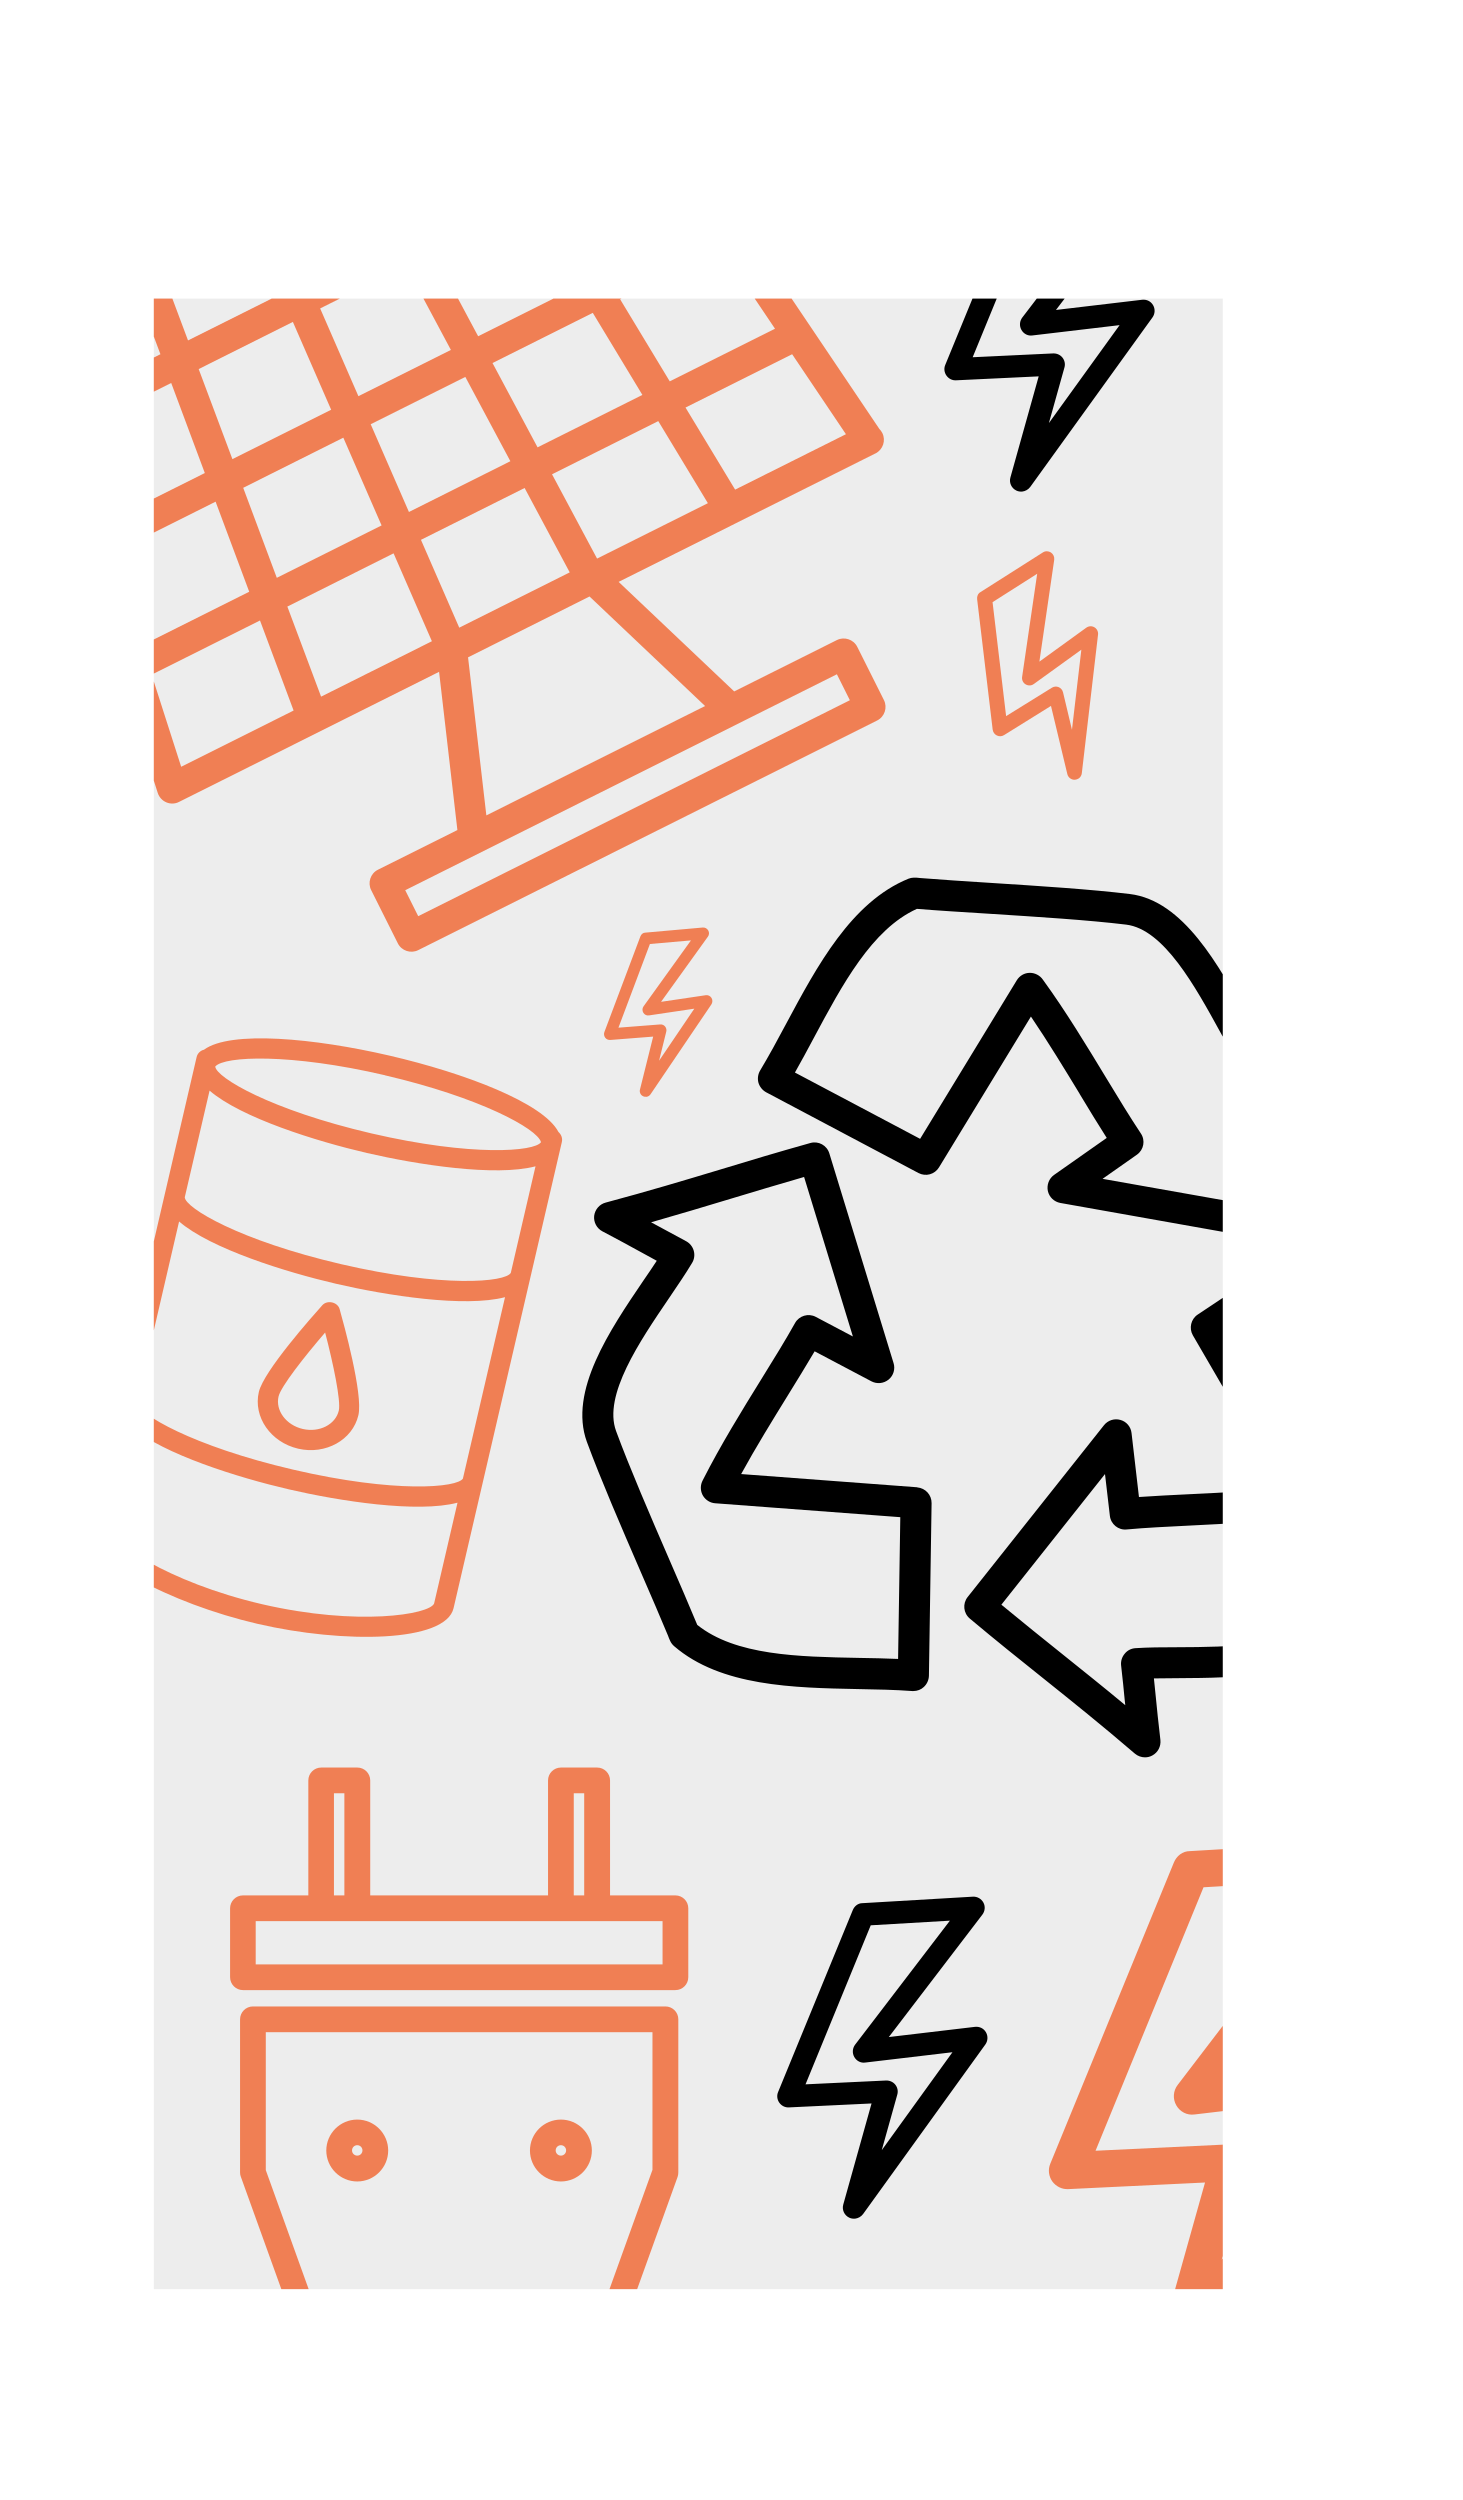
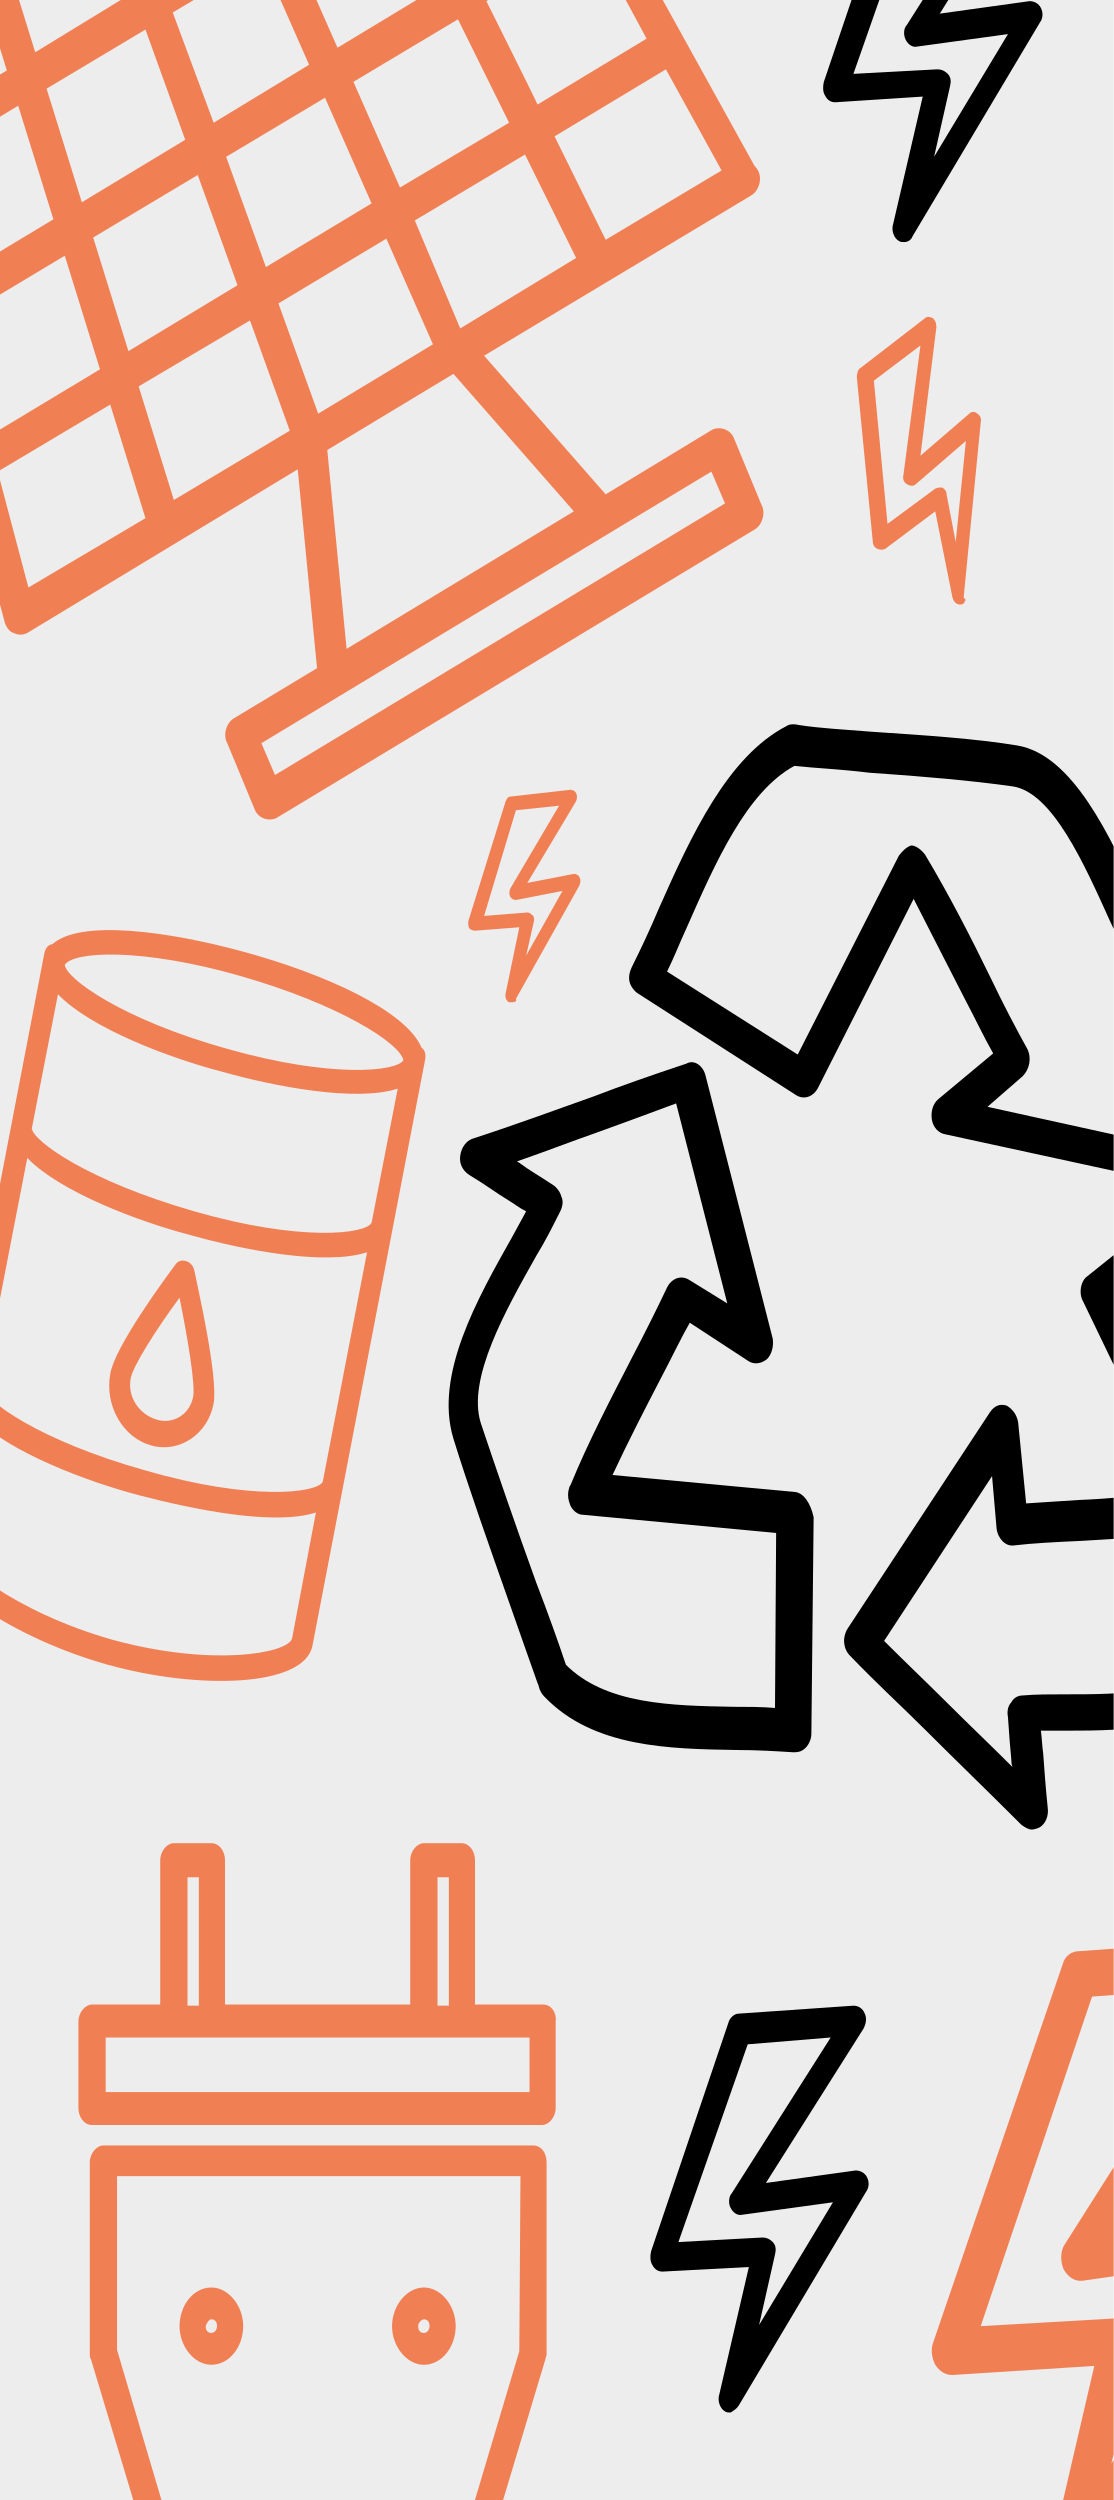
- <svg xmlns="http://www.w3.org/2000/svg" id="uuid-fdc657de-f6b4-4fb3-91d1-5674fba0e4cb" width="126.14" height="215.68" viewBox="0 0 126.14 215.68">
-   <defs>
-     <style>.uuid-98b7e817-fab7-494d-aa9d-eab9d9bcff8a{fill:#f07f54;}.uuid-e1f8c5e2-0d25-4d25-b26a-7da0a5a3fc31{clip-path:url(#uuid-70ef3a26-437d-4a9c-a682-70705de4532a);}.uuid-9d09a00e-1630-4a4d-a8e8-4cf6fd076e40{fill:none;}.uuid-c906c837-9d38-4069-9d81-bf8a0a129e27{fill:#ededed;}</style>
-     <clipPath id="uuid-70ef3a26-437d-4a9c-a682-70705de4532a">
-       <rect class="uuid-9d09a00e-1630-4a4d-a8e8-4cf6fd076e40" x="13.27" y="25.76" width="92.22" height="171.73" />
-     </clipPath>
-   </defs>
+ <svg xmlns="http://www.w3.org/2000/svg" xmlns:xlink="http://www.w3.org/1999/xlink" version="1.1" id="uuid-fdc657de-f6b4-4fb3-91d1-5674fba0e4cb" x="0px" y="0px" viewBox="0 0 98 220" style="enable-background:new 0 0 98 220;" xml:space="preserve">
+   <style type="text/css">
+ 	.st0{fill:#EDEDED;}
+ 	.st1{clip-path:url(#SVGID_00000147918273580849368820000017232850507142407307_);}
+ 	.st2{fill:#F07F54;}
+ </style>
  <g id="uuid-0184fadf-0f2d-4fc6-aaec-a89fe3f871eb">
-     <rect class="uuid-c906c837-9d38-4069-9d81-bf8a0a129e27" x="13.27" y="25.76" width="92.22" height="171.73" />
-     <g class="uuid-e1f8c5e2-0d25-4d25-b26a-7da0a5a3fc31">
-       <path class="uuid-98b7e817-fab7-494d-aa9d-eab9d9bcff8a" d="M27.82,112.59c-.84,.94-5.07,5.69-5.49,7.5-.5,2.15,1.02,4.34,3.39,4.89,2.37,.55,4.7-.75,5.2-2.89,.42-1.81-1.28-7.94-1.62-9.15-.17-.61-1.06-.81-1.49-.34Zm1.41,9.1c-.28,1.21-1.68,1.92-3.11,1.59-1.43-.33-2.37-1.59-2.09-2.8,.19-.84,2.21-3.42,4.02-5.52,.7,2.68,1.37,5.89,1.18,6.73Zm18.95-24.03c-1.3-2.51-8.11-5.09-14.58-6.59-6.47-1.5-13.72-2.19-16-.51-.31,.07-.57,.32-.64,.65l-9.34,40.21c-.69,2.95,7.14,6.94,14.59,8.67,7.45,1.73,16.24,1.6,16.92-1.35l9.34-40.21c.08-.33-.05-.66-.29-.87Zm-8.23,29.88c-.46,.82-5.89,1.29-14.65-.75-8.77-2.04-13.43-4.85-13.48-5.77l3.63-15.64c2.71,2.34,9.21,4.37,13.57,5.38,4.36,1.01,11.09,2.06,14.55,1.15l-3.63,15.63Zm4.12-17.73c-.46,.82-5.88,1.29-14.65-.75-8.77-2.04-13.44-4.85-13.48-5.77l2.14-9.2c2.71,2.34,9.21,4.37,13.57,5.38,4.36,1.01,11.09,2.06,14.55,1.15l-2.13,9.18Zm-10.86-17.04c8.18,1.9,13.15,4.61,13.46,5.76,0,0,0,0,0,.01-.53,.81-5.93,1.26-14.63-.76-8.72-2.03-13.38-4.82-13.47-5.76,0,0,0-.01,.01-.02,.79-.89,6.45-1.14,14.62,.76Zm-10.59,45.63c-8.26-1.92-13.35-5.56-13.29-6.58l2.02-8.71c2.71,2.34,9.21,4.37,13.57,5.38,4.36,1.01,11.09,2.06,14.55,1.15l-2.02,8.7c-.4,.95-6.57,1.97-14.83,.06Z" />
-       <path d="M93.14,94.37c.81,1.34,1.59,2.63,2.34,3.8l-4.54,3.19c-.44,.31-.65,.86-.54,1.39,.12,.53,.54,.93,1.07,1.03l18.62,3.31c.08,.01,.16,.02,.24,.02,.63,0,1.18-.44,1.31-1.07,.59-2.89,1.05-5.44,1.51-7.96,.59-3.27,1.15-6.35,1.96-10.12,.12-.54-.11-1.09-.57-1.4-.46-.3-1.06-.29-1.51,.02-1.28,.9-2.14,1.49-3.03,2.09-.43,.29-.87,.59-1.37,.93-.32-.56-.65-1.17-1-1.8-2.47-4.5-5.54-10.11-10.15-10.67-3.39-.41-7.76-.69-11.99-.96-2.22-.14-4.35-.28-6.1-.42-.42-.05-.72-.06-1.02,.06-4.93,2.01-7.9,7.57-10.53,12.48-.77,1.45-1.51,2.81-2.26,4.06-.19,.32-.24,.7-.15,1.05,.1,.35,.34,.65,.66,.83l13.15,6.97c.63,.33,1.4,.12,1.77-.49l7.93-13.01c1.49,2.2,2.91,4.54,4.2,6.66Zm-5.42-9.8l-8.34,13.68-10.8-5.72c.54-.95,1.07-1.94,1.62-2.97,2.47-4.62,5.02-9.39,8.9-11.15,0,0,.01,0,.02,0,1.82,.15,3.96,.28,6.2,.42,4.2,.27,8.53,.54,11.84,.94,3.25,.4,5.95,5.33,8.13,9.3,.63,1.14,1.22,2.22,1.79,3.14,.19,.31,.51,.53,.87,.6,.36,.08,.73,0,1.03-.21,1.03-.72,1.79-1.23,2.53-1.73,.1-.07,.2-.14,.31-.21-.49,2.46-.9,4.72-1.3,6.92-.38,2.13-.77,4.27-1.24,6.63l-14.16-2.51,2.96-2.08c.6-.42,.75-1.24,.34-1.84-.92-1.38-1.93-3.04-2.99-4.79-1.63-2.69-3.48-5.75-5.45-8.46-.25-.38-.71-.61-1.14-.6-.46,0-.88,.25-1.12,.64Zm-8.59,43.74l-15.19-1.14c1.28-2.34,2.73-4.68,4.03-6.79,.82-1.33,1.61-2.61,2.31-3.8l4.9,2.59c.48,.25,1.06,.19,1.48-.15,.42-.34,.59-.91,.43-1.42l-5.54-18.09c-.21-.7-.94-1.1-1.64-.9-2.82,.79-5.28,1.53-7.71,2.27-3.19,.96-6.21,1.87-9.95,2.87-.53,.14-.92,.6-.99,1.14-.06,.55,.22,1.08,.71,1.34,1.37,.72,2.28,1.22,3.21,1.73,.47,.26,.94,.52,1.48,.81-.36,.55-.75,1.13-1.16,1.72-2.88,4.25-6.46,9.53-4.87,13.9,1.19,3.23,2.95,7.3,4.65,11.23,.87,2,1.7,3.92,2.35,5.49,.06,.16,.11,.3,.18,.44,.08,.18,.2,.34,.35,.47,4.03,3.47,10.31,3.59,15.86,3.7,1.65,.03,3.21,.06,4.68,.17,.03,0,.07,0,.1,0,.33,0,.66-.12,.9-.35,.27-.25,.43-.6,.44-.97l.23-14.89c.01-.71-.53-1.3-1.24-1.36Zm-1.65,14.81c-1.1-.05-2.23-.07-3.41-.09-5.22-.1-10.61-.2-13.92-2.85,0-.01,0-.02-.01-.03-.69-1.66-1.52-3.59-2.4-5.61-1.61-3.71-3.43-7.93-4.59-11.08-1.13-3.08,2.03-7.73,4.57-11.47,.73-1.08,1.43-2.1,1.99-3.04,.19-.31,.24-.69,.14-1.05-.1-.35-.34-.65-.66-.82-1.12-.6-1.93-1.04-2.72-1.47-.1-.05-.2-.11-.3-.16,2.43-.69,4.64-1.36,6.8-2.01,2.05-.62,4.12-1.24,6.4-1.9l4.21,13.76-3.2-1.69c-.64-.34-1.44-.1-1.79,.53-.81,1.45-1.82,3.09-2.9,4.83-1.66,2.68-3.54,5.73-5.06,8.73-.02,.03-.05,.11-.07,.15-.16,.4-.12,.85,.1,1.21,.23,.36,.61,.6,1.04,.63l15.97,1.2-.19,12.23Zm40.13-37.52c-.19-.32-.5-.55-.86-.63-.36-.08-.74-.01-1.04,.19l-12.38,8.25c-.59,.39-.77,1.18-.42,1.79l7.66,13.18c-2.69,.28-5.47,.41-7.99,.53-1.52,.07-2.98,.15-4.32,.24l-.64-5.52c-.06-.54-.44-.99-.96-1.13-.52-.15-1.08,.03-1.42,.46l-11.76,14.82c-.45,.57-.37,1.39,.19,1.86,2.28,1.91,4.31,3.54,6.33,5.15,2.57,2.06,5.01,4.01,7.91,6.5,.25,.21,.56,.32,.87,.32,.22,0,.43-.05,.63-.16,.49-.26,.76-.79,.7-1.34-.19-1.59-.29-2.64-.4-3.74-.05-.5-.1-1-.16-1.57,.64-.01,1.33-.02,2.04-.02,5.14-.03,11.54-.06,14.24-3.86,1.97-2.79,4.31-6.52,6.57-10.13,1.17-1.87,2.3-3.67,3.26-5.15,.09-.13,.16-.24,.23-.35,.11-.17,.17-.36,.19-.56,.58-5.29-2.89-10.55-5.95-15.18-.91-1.38-1.77-2.68-2.51-3.95Zm5.8,18.56c-.99,1.52-2.12,3.33-3.3,5.22-2.24,3.58-4.56,7.28-6.49,10-1.9,2.68-7.53,2.71-12.06,2.73-1.29,0-2.51,.01-3.59,.08-.37,.02-.71,.19-.94,.48-.24,.28-.35,.65-.31,1.01,.14,1.22,.23,2.11,.31,2.98,.02,.15,.03,.3,.05,.45-1.91-1.59-3.68-3-5.41-4.39-1.7-1.36-3.41-2.74-5.28-4.28l8.94-11.27,.42,3.6c.08,.72,.73,1.26,1.45,1.18,1.62-.15,3.51-.24,5.51-.34,3.18-.16,6.79-.33,10.18-.79,.45-.05,.85-.32,1.05-.73,.2-.4,.19-.89-.04-1.28l-8.06-13.85,10.17-6.77c.58,.93,1.2,1.88,1.85,2.86,2.88,4.36,5.85,8.87,5.55,13.11l-.02,.02Z" />
-       <path class="uuid-98b7e817-fab7-494d-aa9d-eab9d9bcff8a" d="M51.34,.58c-.37-.55-1.09-.74-1.68-.44L.73,24.62c-.58,.29-.86,.96-.66,1.58l13.54,42.21c.12,.37,.39,.66,.74,.81,.35,.15,.76,.14,1.1-.04l22.43-11.22,1.58,13.65-6.85,3.42c-.65,.32-.91,1.12-.59,1.76l2.3,4.59c.32,.65,1.12,.91,1.76,.59l39.59-19.81c.65-.32,.91-1.12,.59-1.76l-2.3-4.59c-.32-.65-1.12-.91-1.76-.59l-8.86,4.43-9.97-9.45,22.13-11.07s.02,0,.03-.01c.65-.33,.91-1.12,.59-1.76-.07-.14-.16-.26-.26-.36L51.34,.58ZM9.73,47.72l8.87-4.44,2.9,7.77-9.23,4.62-2.55-7.95Zm-3.36-10.48l8.4-4.2,2.9,7.77-8.76,4.38-2.55-7.95ZM60.73,19.26l-8.6,4.3-4.28-7.08,8.24-4.12,4.64,6.9Zm-10.96,5.49l-8.52,4.26-3.89-7.28,8.13-4.07,4.28,7.08Zm-18.85,9.43l-3.3-7.57,7.39-3.7,3.89,7.28-7.98,3.99Zm9.22-1.67l3.89,7.28-8.75,4.38-3.3-7.57,8.16-4.08Zm-4.01-13.1l-4.01-7.5s-.02-.02-.03-.04l7.64-3.82c.02,.06,.03,.12,.06,.18l4.34,7.18-8,4.01Zm-2.35,1.18l-7.2,3.6-3.36-7.71s-.06-.08-.09-.13l6.64-3.32s.01,.08,.03,.11l3.97,7.44Zm-12.97-3.06l3.41,7.84-8,4-2.93-7.84c-.03-.07-.08-.12-.12-.19l7.64-3.82s0,0,0,.01Zm4.46,10.25l3.3,7.57-8.52,4.26-2.91-7.77,8.13-4.07Zm-4.3,14.31l8.65-4.33,3.3,7.57-9.04,4.52-2.9-7.77Zm12.99,5.66l3.3,7.57-9.56,4.78-2.91-7.77,9.16-4.59Zm2.36-1.18l8.94-4.47,3.89,7.28-9.53,4.77-3.3-7.57Zm11.3-5.65l9.17-4.59,4.28,7.08-9.56,4.78-3.89-7.28Zm-1.24-2.32l-3.89-7.28,8.65-4.33,4.28,7.08-9.04,4.52Zm7.12-12.78l8.72-4.36,4.64,6.9-9.08,4.54-4.28-7.08Zm1.12-15.66l-8.13,4.07-4.43-7.34,7.75-3.88,4.81,7.15ZM2.91,26.47l7.92-3.96,3.01,8.05-8.29,4.15-2.64-8.23Zm10.18,31.73l9.34-4.67,2.9,7.77-9.7,4.85-2.55-7.95Zm60.23,2.21l-37.24,18.63-1.12-2.24,37.24-18.63,1.12,2.24Zm-31.36,9.95l-1.58-13.65,10.48-5.25,9.97,9.45-18.88,9.44Zm21.46-28.12l-4.28-7.08,9.2-4.6,4.64,6.9-9.56,4.78Z" />
-       <path class="uuid-98b7e817-fab7-494d-aa9d-eab9d9bcff8a" d="M58.27,163.52h-5.64v-9.92c0-.61-.5-1.11-1.11-1.11h-3.13c-.61,0-1.11,.5-1.11,1.11v9.92h-15.34v-9.92c0-.61-.5-1.11-1.11-1.11h-3.12c-.61,0-1.11,.5-1.11,1.11v9.92h-5.64c-.61,0-1.11,.5-1.11,1.11v5.95c0,.61,.5,1.11,1.11,1.11H58.27c.61,0,1.11-.5,1.11-1.11v-5.95c0-.61-.5-1.11-1.11-1.11Zm-8.77-8.81h.9v8.81h-.9v-8.81Zm-20.69,0h.9v8.81h-.9v-8.81Zm28.34,14.76H22.06v-3.73H57.16v3.73Zm.24,3.63H21.82c-.61,0-1.11,.5-1.11,1.11v13.21c0,.13,.02,.26,.07,.38l4.59,12.74c.16,.44,.58,.74,1.05,.74h9.44v13.29c0,.61,.5,1.11,1.11,1.11h5.3c.61,0,1.11-.5,1.11-1.11v-13.29h9.44c.47,0,.89-.29,1.05-.74l4.59-12.74c.04-.12,.06-.25,.06-.38v-13.21c0-.61-.5-1.11-1.11-1.11Zm-16.25,40.35h-3.07v-12.18h3.07v12.18Zm15.14-26.23l-4.26,11.83H27.19l-4.26-11.83v-11.9H56.29v11.9Zm-25.46,.98c1.47,0,2.67-1.2,2.67-2.67s-1.2-2.67-2.67-2.67-2.67,1.2-2.67,2.67,1.2,2.67,2.67,2.67Zm0-3.13c.25,0,.45,.2,.45,.45s-.2,.45-.45,.45-.45-.2-.45-.45,.2-.45,.45-.45Zm17.57,3.13c1.47,0,2.67-1.2,2.67-2.67s-1.2-2.67-2.67-2.67-2.67,1.2-2.67,2.67,1.2,2.67,2.67,2.67Zm0-3.13c.25,0,.45,.2,.45,.45s-.2,.45-.45,.45-.45-.2-.45-.45,.2-.45,.45-.45Z" />
-       <path d="M73.76,191.41c-.17,.01-.34-.01-.5-.09-.42-.2-.64-.68-.51-1.13l2.44-8.72-7.13,.34c-.33,.02-.64-.14-.83-.41-.19-.27-.23-.62-.1-.92l6.44-15.69c.14-.34,.45-.6,.83-.6l9.53-.56c.38-.02,.73,.18,.91,.51,.18,.33,.14,.74-.09,1.04l-8.07,10.56,7.44-.88c.4-.04,.75,.14,.94,.47,.19,.33,.17,.74-.05,1.05l-10.55,14.63c-.17,.23-.43,.37-.7,.4Zm-4.27-11.59l6.95-.33c.31-.01,.61,.12,.8,.36,.19,.24,.26,.56,.17,.86l-1.34,4.79,6.1-8.45-7.52,.89c-.39,.06-.76-.14-.95-.48-.19-.34-.16-.75,.07-1.06l8.18-10.7-6.83,.4-5.63,13.73Z" />
-       <path d="M88.18,42.41c-.17,.01-.34-.01-.5-.09-.42-.2-.64-.68-.51-1.13l2.44-8.72-7.13,.34c-.33,.02-.64-.14-.83-.41-.19-.27-.23-.62-.1-.92l6.44-15.69c.14-.34,.45-.6,.83-.6l9.53-.56c.38-.02,.73,.18,.91,.51,.18,.33,.14,.74-.09,1.04l-8.07,10.56,7.44-.88c.4-.04,.75,.14,.94,.47,.19,.33,.17,.74-.05,1.05l-10.55,14.63c-.17,.23-.43,.37-.7,.4Zm-4.27-11.59l6.95-.33c.31-.01,.61,.12,.8,.36,.19,.24,.26,.56,.17,.86l-1.34,4.79,6.1-8.45-7.52,.89c-.39,.06-.76-.14-.95-.48-.19-.34-.16-.75,.07-1.06l8.18-10.7-6.83,.4-5.63,13.73Z" />
-       <path class="uuid-98b7e817-fab7-494d-aa9d-eab9d9bcff8a" d="M101.58,204.75c-.28,.02-.56-.02-.83-.15-.7-.34-1.05-1.12-.84-1.87l4.05-14.44-11.8,.57c-.54,.03-1.06-.23-1.38-.67-.31-.44-.38-1.02-.17-1.52l10.66-25.98c.23-.57,.75-.99,1.38-.99l15.78-.93c.62-.04,1.21,.29,1.5,.84,.29,.55,.24,1.22-.14,1.72l-13.37,17.49,12.31-1.46c.66-.06,1.24,.23,1.56,.77,.32,.55,.29,1.23-.08,1.74l-17.47,24.22c-.28,.39-.71,.62-1.16,.66Zm-7.08-19.2l11.51-.55c.51-.02,1,.2,1.32,.6,.32,.4,.43,.93,.29,1.42l-2.22,7.93,10.1-14-12.45,1.47c-.65,.09-1.26-.24-1.57-.79-.32-.56-.27-1.25,.12-1.76l13.54-17.72-11.31,.67-9.32,22.74Z" />
-       <path class="uuid-98b7e817-fab7-494d-aa9d-eab9d9bcff8a" d="M93.06,67.16c-.09,.06-.2,.1-.32,.11-.31,.02-.59-.19-.66-.49l-1.41-5.88-4.05,2.52c-.19,.12-.42,.13-.62,.03-.2-.09-.33-.29-.36-.5l-1.34-11.25c-.03-.25,.07-.5,.29-.62l5.38-3.42c.21-.14,.48-.13,.69,0,.21,.14,.32,.38,.29,.63l-1.28,8.79,4.05-2.93c.22-.15,.48-.16,.7-.03,.22,.13,.34,.38,.31,.63l-1.4,11.96c-.02,.19-.13,.36-.28,.46Zm-6.26-5.38l3.95-2.45c.18-.11,.39-.13,.58-.05,.19,.08,.33,.24,.38,.45l.77,3.23,.81-6.91-4.1,2.96c-.21,.16-.49,.16-.71,.03-.22-.13-.34-.39-.3-.64l1.3-8.9-3.85,2.45,1.17,9.84Z" />
-       <path class="uuid-98b7e817-fab7-494d-aa9d-eab9d9bcff8a" d="M55.75,94.62c-.09,.01-.18,0-.26-.04-.22-.1-.34-.34-.28-.58l1.14-4.57-3.7,.29c-.17,.01-.34-.06-.44-.2-.1-.14-.13-.32-.07-.48l3.11-8.26c.07-.18,.23-.32,.42-.32l4.95-.44c.2-.02,.38,.08,.48,.25,.1,.17,.09,.38-.03,.54l-4.04,5.62,3.85-.57c.21-.03,.39,.06,.5,.23,.11,.17,.1,.38,0,.55l-5.26,7.77c-.08,.12-.22,.2-.36,.22Zm-2.4-5.96l3.61-.28c.16-.01,.32,.05,.42,.18,.1,.12,.14,.29,.1,.44l-.62,2.51,3.04-4.49-3.9,.58c-.2,.04-.4-.06-.5-.23-.1-.17-.1-.39,.02-.55l4.09-5.69-3.54,.31-2.72,7.23Z" />
+     <rect class="st0" width="98" height="220" />
+     <g>
+       <g>
+         <g>
+           <defs>
+             <rect id="SVGID_1_" width="98" height="220" />
+           </defs>
+           <clipPath id="SVGID_00000086671805058051750550000014412363803172469390_">
+             <use xlink:href="#SVGID_1_" style="overflow:visible;" />
+           </clipPath>
+           <g style="clip-path:url(#SVGID_00000086671805058051750550000014412363803172469390_);">
+             <path class="st2" d="M15.5,111.2c-0.9,1.2-5.4,7.3-5.8,9.7c-0.5,2.8,1.1,5.6,3.6,6.3c2.5,0.7,5-1,5.5-3.7       c0.4-2.4-1.4-10.2-1.7-11.7C16.9,110.9,15.9,110.7,15.5,111.2L15.5,111.2z M17,122.9c-0.3,1.6-1.8,2.5-3.3,2s-2.5-2-2.2-3.6       c0.2-1.1,2.3-4.4,4.3-7.1C16.5,117.7,17.2,121.8,17,122.9z M37.1,92.2c-1.4-3.3-8.6-6.5-15.5-8.4c-6.9-1.9-14.6-2.9-17-0.7       c-0.3,0-0.6,0.3-0.7,0.8L-6,135.4c-0.7,3.8,7.6,8.9,15.5,11.1c7.9,2.2,17.3,2,18-1.7l9.9-51.5C37.5,92.8,37.4,92.4,37.1,92.2       L37.1,92.2z M28.4,130.4c-0.5,1-6.3,1.7-15.6-1c-9.3-2.6-14.3-6.2-14.3-7.4l3.9-20.1c2.9,3,9.8,5.6,14.4,6.8       c4.6,1.3,11.8,2.7,15.5,1.5L28.4,130.4L28.4,130.4z M32.7,107.6c-0.5,1-6.2,1.7-15.6-1s-14.2-6.2-14.3-7.3l2.3-11.8       c2.9,3,9.8,5.6,14.4,6.8c4.6,1.3,11.8,2.7,15.5,1.5L32.7,107.6L32.7,107.6z M21.2,85.9c8.7,2.5,14,5.9,14.3,7.4l0,0       c-0.6,1-6.3,1.6-15.5-1c-9.3-2.6-14.2-6.2-14.3-7.4l0,0C6.5,83.7,12.5,83.4,21.2,85.9L21.2,85.9z M9.9,144.3       c-8.8-2.5-14.2-7.1-14.1-8.4l2.1-11.1c2.9,3,9.8,5.6,14.4,6.8s11.8,2.7,15.5,1.5l-2.1,11.1C25.3,145.5,18.7,146.7,9.9,144.3       L9.9,144.3z" />
+             <path d="M84.9,87.9c0.9,1.7,1.7,3.4,2.5,4.8l-4.8,4c-0.5,0.4-0.7,1.1-0.6,1.8s0.6,1.2,1.1,1.3l19.8,4.3c0.1,0,0.2,0,0.3,0       c0.7,0,1.3-0.6,1.4-1.3c0.6-3.7,1.1-7,1.6-10.2c0.6-4.2,1.2-8.1,2.1-13c0.1-0.7-0.1-1.3-0.6-1.8c-0.5-0.3-1.1-0.3-1.6,0       c-1.4,1.1-2.3,1.9-3.2,2.7c-0.5,0.3-0.9,0.8-1.5,1.2c-0.3-0.7-0.7-1.5-1.1-2.4c-2.6-5.7-5.9-12.9-10.8-13.7       c-3.6-0.6-8.2-0.9-12.7-1.2c-2.4-0.2-4.6-0.3-6.5-0.6c-0.4-0.1-0.8-0.1-1.1,0.1C64,66.6,60.8,73.6,58,79.9       c-0.8,1.9-1.6,3.6-2.4,5.2c-0.2,0.4-0.3,0.9-0.2,1.3s0.4,0.8,0.7,1l14,9c0.7,0.4,1.5,0.1,1.9-0.7l8.4-16.6       C82,82.2,83.5,85.2,84.9,87.9L84.9,87.9z M79.1,75.3l-8.9,17.5l-11.5-7.3c0.6-1.2,1.1-2.5,1.7-3.8c2.6-5.9,5.3-12,9.5-14.3l0,0       c1.9,0.2,4.2,0.3,6.6,0.6c4.5,0.3,9.1,0.7,12.6,1.2s6.3,6.8,8.6,11.9c0.7,1.5,1.3,2.8,1.9,4c0.2,0.4,0.5,0.7,0.9,0.8       s0.8,0,1.1-0.2c1.1-0.9,1.9-1.6,2.7-2.2c0.1-0.1,0.2-0.2,0.3-0.2c-0.5,3.1-1,6.1-1.4,8.9c-0.4,2.7-0.8,5.5-1.3,8.5l-15-3.3       l3.1-2.7c0.6-0.6,0.8-1.6,0.4-2.4c-1-1.8-2.1-3.9-3.2-6.2c-1.7-3.5-3.7-7.4-5.8-10.9c-0.3-0.4-0.8-0.8-1.2-0.8       C79.8,74.5,79.4,74.9,79.1,75.3z M70,131.3l-16.1-1.5c1.4-3,2.9-5.9,4.3-8.6c0.9-1.7,1.7-3.4,2.5-4.8l5.2,3.4       c0.5,0.3,1.1,0.2,1.6-0.2c0.4-0.4,0.6-1.1,0.5-1.8l-5.9-23.1c-0.2-0.9-1-1.5-1.7-1.1c-3,1-5.6,1.9-8.2,2.9       c-3.4,1.2-6.6,2.4-10.6,3.7c-0.6,0.2-1,0.8-1.1,1.5c-0.1,0.7,0.2,1.3,0.8,1.7c1.5,0.9,2.4,1.6,3.4,2.2c0.5,0.3,1,0.7,1.6,1       c-0.4,0.7-0.8,1.5-1.2,2.2c-3.1,5.5-6.9,12.2-5.2,17.8c1.3,4.2,3.1,9.3,4.9,14.4c0.9,2.6,1.8,5.1,2.5,7.1       c0.1,0.2,0.1,0.3,0.2,0.6c0.1,0.2,0.2,0.4,0.4,0.6c4.3,4.5,11,4.6,16.9,4.7c1.8,0,3.4,0.1,5,0.2h0.1c0.4,0,0.7-0.1,1-0.4       s0.5-0.8,0.5-1.2l0.2-19.1C71.3,132.2,70.7,131.4,70,131.3L70,131.3z M68.2,150.3c-1.2-0.1-2.4-0.1-3.6-0.1       c-5.5-0.1-11.3-0.2-14.8-3.7l0,0c-0.7-2.1-1.6-4.6-2.6-7.2c-1.7-4.7-3.6-10.2-4.9-14.1c-1.2-3.9,2.2-9.9,4.9-14.7       c0.8-1.3,1.5-2.7,2.1-3.9c0.2-0.4,0.3-0.9,0.1-1.3c-0.1-0.4-0.4-0.8-0.7-1c-1.2-0.8-2.1-1.3-2.9-1.9c-0.1-0.1-0.2-0.1-0.3-0.2       c2.6-0.9,4.9-1.8,7.2-2.6c2.2-0.8,4.4-1.6,6.8-2.5l4.5,17.6l-3.4-2.1c-0.7-0.4-1.5-0.1-1.9,0.7c-0.9,1.9-1.9,3.9-3.1,6.2       c-1.8,3.5-3.8,7.3-5.4,11.2c0,0-0.1,0.1-0.1,0.2c-0.2,0.6-0.1,1.1,0.1,1.6c0.2,0.4,0.6,0.8,1.1,0.8l17,1.6L68.2,150.3       L68.2,150.3z M110.9,102.3c-0.2-0.4-0.5-0.7-0.9-0.8s-0.8,0-1.1,0.2l-13.2,10.6c-0.6,0.4-0.8,1.5-0.4,2.2l8.1,16.8       c-2.9,0.3-5.8,0.6-8.5,0.7c-1.6,0.1-3.2,0.2-4.6,0.3l-0.7-7.1c-0.1-0.7-0.5-1.2-1-1.5c-0.6-0.2-1.1,0-1.5,0.6l-12.5,19       c-0.5,0.8-0.4,1.8,0.2,2.4c2.4,2.5,4.6,4.5,6.7,6.6c2.7,2.7,5.3,5.2,8.4,8.3c0.3,0.2,0.6,0.4,0.9,0.4c0.2,0,0.5-0.1,0.7-0.2       c0.5-0.3,0.8-1,0.7-1.7c-0.2-2-0.3-3.4-0.4-4.8c-0.1-0.7-0.1-1.2-0.2-2c0.7,0,1.4,0,2.2,0c5.5,0,12.3-0.1,15.1-4.9       c2.1-3.6,4.6-8.3,7-13c1.2-2.4,2.4-4.7,3.5-6.6c0.1-0.1,0.2-0.3,0.2-0.4c0.1-0.2,0.2-0.4,0.2-0.7c0.6-6.7-3.1-13.5-6.3-19.4       C112.6,105.6,111.7,103.9,110.9,102.3L110.9,102.3z M117,126.1c-1.1,1.9-2.3,4.3-3.5,6.7c-2.4,4.6-4.8,9.3-6.9,12.8       c-2,3.5-8,3.5-12.8,3.5c-1.4,0-2.7,0-3.8,0.1c-0.4,0-0.8,0.2-1,0.6c-0.3,0.3-0.4,0.8-0.3,1.3c0.1,1.6,0.2,2.7,0.3,3.8       c0,0.2,0,0.3,0.1,0.6c-2-2-3.9-3.8-5.7-5.6c-1.8-1.8-3.6-3.5-5.6-5.5l9.5-14.5l0.4,4.6c0.1,0.9,0.8,1.6,1.5,1.5       c1.7-0.2,3.7-0.3,5.9-0.4c3.4-0.2,7.2-0.4,10.8-1c0.5-0.1,0.9-0.4,1.1-0.9c0.2-0.6,0.2-1.1,0-1.7l-8.6-17.7l10.8-8.6       c0.6,1.2,1.3,2.4,2,3.7C114.2,114.8,117.4,120.7,117,126.1L117,126.1L117,126.1z" />
+             <path class="st2" d="M40.5-32.2c-0.4-0.7-1.2-0.9-1.8-0.6l-52,31.3c-0.6,0.3-0.9,1.2-0.7,2L0.4,54.7c0.1,0.4,0.4,0.9,0.8,1       c0.4,0.2,0.8,0.2,1.2,0l23.8-14.4l1.7,17.5l-7.3,4.4c-0.7,0.4-1,1.5-0.6,2.2l2.4,5.8c0.3,0.8,1.2,1.1,1.9,0.8l42.1-25.4       c0.7-0.4,1-1.5,0.6-2.2l-2.4-5.8c-0.3-0.8-1.2-1.1-1.9-0.8l-9.4,5.7L42.6,31.3l23.5-14.1l0,0c0.7-0.4,1-1.5,0.6-2.2       c-0.1-0.2-0.2-0.3-0.3-0.4L40.5-32.2z M-3.8,28.2l9.5-5.7l3.1,10L-1,38.4L-3.8,28.2L-3.8,28.2z M-7.3,14.7l8.9-5.4l3.1,10       l-9.3,5.6L-7.3,14.7L-7.3,14.7z M50.4-8.3l-9.1,5.5l-4.5-9.1l8.8-5.3C45.5-17.2,50.4-8.3,50.4-8.3z M38.8-1.3l-9.1,5.5       l-4.1-9.3l8.6-5.2L38.8-1.3L38.8-1.3z M18.8,10.8l-3.6-9.7l7.9-4.7l4.1,9.3C27.2,5.7,18.8,10.8,18.8,10.8z M28.6,8.6l4.1,9.3       l-9.3,5.6l-3.5-9.7L28.6,8.6L28.6,8.6z M24.3-8.1L20-17.7l0,0l8.1-4.9c0,0.1,0,0.1,0.1,0.2l4.6,9.2L24.3-8.1L24.3-8.1z        M21.8-6.6L14.1-2l-3.6-9.9L10.4-12l7.1-4.3v0.1L21.8-6.6L21.8-6.6z M8-10.6l3.6,10L3.1,4.6L0-5.4c0-0.1-0.1-0.2-0.1-0.2       L8-10.6L8-10.6z M12.8,2.6l3.5,9.7l-9.1,5.5l-3.1-10L12.8,2.6L12.8,2.6z M8.2,20.9l9.2-5.5l3.5,9.7l-9.6,5.8L8.2,20.9L8.2,20.9       z M22,28.2l3.5,9.7L15.3,44l-3.1-10L22,28.2L22,28.2z M24.5,26.7L34,21l4.1,9.3L28,36.4L24.5,26.7L24.5,26.7z M36.5,19.4       l9.7-5.8l4.5,9.1l-10.2,6.2L36.5,19.4L36.5,19.4z M35.2,16.5l-4.1-9.3l9.2-5.5l4.5,9.1L35.2,16.5L35.2,16.5z M42.8,0.1l9.3-5.6       l4.8,8.9l-9.6,5.8C47.3,9.1,42.8,0.1,42.8,0.1z M43.9-20l-8.6,5.2l-4.7-9.4l8.2-4.9L43.9-20z M-11,0.9l8.4-5.1L0.6,6.2       l-8.8,5.3L-11,0.9L-11,0.9z M-0.2,41.5l9.9-5.9l3.1,10L2.5,51.7L-0.2,41.5L-0.2,41.5z M63.8,44.3L24.2,68.2L23,65.4l39.6-23.9       L63.8,44.3z M30.5,57.1l-1.7-17.5l11.1-6.7L50.5,45L30.5,57.1L30.5,57.1z M53.3,21.1L48.8,12l9.8-5.9l4.9,8.9       C63.5,15,53.3,21.1,53.3,21.1z" />
+             <path class="st2" d="M47.8,176.4h-6v-12.7c0-0.8-0.5-1.5-1.2-1.5h-3.3c-0.6,0-1.2,0.7-1.2,1.5v12.7H19.8v-12.7       c0-0.8-0.5-1.5-1.2-1.5h-3.3c-0.6,0-1.2,0.7-1.2,1.5v12.7h-6c-0.6,0-1.2,0.7-1.2,1.5v7.6c0,0.8,0.5,1.5,1.2,1.5h39.6       c0.6,0,1.2-0.7,1.2-1.5v-7.6C49,177.1,48.5,176.4,47.8,176.4z M38.5,165.2h1v11.3h-1V165.2z M16.5,165.2h1v11.3h-1V165.2z        M46.6,184.1H9.3v-4.8h37.3V184.1L46.6,184.1z M46.9,188.8H9.1c-0.6,0-1.2,0.7-1.2,1.5v16.9c0,0.1,0,0.3,0.1,0.4l4.9,16.3       c0.2,0.6,0.6,0.9,1.1,0.9h10v17.1c0,0.8,0.5,1.5,1.2,1.5h5.6c0.6,0,1.2-0.7,1.2-1.5v-17.1h10c0.5,0,0.9-0.3,1.1-0.9l4.9-16.3       c0-0.1,0.1-0.3,0.1-0.4v-16.9C48.1,189.4,47.6,188.8,46.9,188.8L46.9,188.8z M29.6,240.4h-3.3v-15.6h3.3V240.4z M45.7,206.9       L41.2,222H14.8l-4.5-15.2v-15.3h35.5L45.7,206.9L45.7,206.9z M18.6,208.1c1.6,0,2.8-1.6,2.8-3.4c0-1.8-1.3-3.4-2.8-3.4       c-1.6,0-2.8,1.6-2.8,3.4C15.8,206.5,17.1,208.1,18.6,208.1z M18.6,204.1c0.3,0,0.5,0.2,0.5,0.6c0,0.3-0.2,0.6-0.5,0.6       s-0.5-0.2-0.5-0.6C18.2,204.4,18.4,204.1,18.6,204.1z M37.3,208.1c1.6,0,2.8-1.6,2.8-3.4c0-1.8-1.3-3.4-2.8-3.4       s-2.8,1.6-2.8,3.4C34.5,206.5,35.8,208.1,37.3,208.1z M37.3,204.1c0.3,0,0.5,0.2,0.5,0.6c0,0.3-0.2,0.6-0.5,0.6       s-0.5-0.2-0.5-0.6C36.8,204.4,37.1,204.1,37.3,204.1z" />
+             <path d="M64.3,212.3c-0.2,0-0.4,0-0.5-0.1c-0.4-0.2-0.7-0.9-0.5-1.5l2.6-11.2l-7.6,0.4c-0.4,0-0.7-0.2-0.9-0.6       c-0.2-0.3-0.2-0.8-0.1-1.2l6.8-20.1c0.1-0.4,0.5-0.8,0.9-0.8l10.1-0.7c0.4,0,0.8,0.2,1,0.7c0.2,0.4,0.1,0.9-0.1,1.3l-8.6,13.6       l7.9-1.1c0.4,0,0.8,0.2,1,0.6c0.2,0.4,0.2,0.9-0.1,1.3L65,211.7C64.8,212,64.6,212.1,64.3,212.3L64.3,212.3z M59.7,197.3       l7.4-0.4c0.3,0,0.6,0.1,0.9,0.4c0.3,0.3,0.3,0.7,0.2,1.1l-1.4,6.2l6.5-10.8l-8,1.1c-0.4,0.1-0.8-0.2-1-0.6       c-0.2-0.3-0.2-1,0.1-1.3l8.7-13.7l-7.3,0.6L59.7,197.3L59.7,197.3z" />
+             <path d="M79.6,21.3c-0.2,0-0.4,0-0.5-0.1c-0.4-0.2-0.7-0.9-0.5-1.5l2.6-11.2L73.5,9c-0.4,0-0.7-0.2-0.9-0.6       c-0.2-0.3-0.2-0.8-0.1-1.2l6.8-20.1c0.1-0.4,0.5-0.8,0.9-0.8l10.1-0.7c0.4,0,0.8,0.2,1,0.7c0.2,0.4,0.1,0.9-0.1,1.3L82.7,1.2       l7.9-1.1c0.4,0,0.8,0.2,1,0.6c0.2,0.4,0.2,0.9-0.1,1.3L80.3,20.8C80.2,21.1,79.9,21.3,79.6,21.3L79.6,21.3z M75.1,6.5l7.4-0.4       c0.3,0,0.6,0.1,0.9,0.4s0.3,0.7,0.2,1.1l-1.4,6.2L88.7,3l-8,1.1c-0.4,0.1-0.8-0.2-1-0.6c-0.2-0.4-0.2-1,0.1-1.3l8.7-13.7       l-7.3,0.6L75.1,6.5L75.1,6.5z" />
+             <path class="st2" d="M93.8,229.3c-0.3,0-0.6,0-0.9-0.2c-0.7-0.4-1.1-1.5-0.9-2.4l4.3-18.5L83.8,209c-0.6,0-1.1-0.3-1.5-0.9       c-0.3-0.6-0.4-1.3-0.2-1.9l11.4-33.3c0.2-0.8,0.8-1.2,1.5-1.2l16.8-1.2c0.7,0,1.3,0.3,1.6,1.1c0.3,0.7,0.3,1.6-0.1,2.2       l-14.2,22.4l13.1-1.9c0.7-0.1,1.3,0.3,1.7,1c0.3,0.7,0.3,1.6-0.1,2.2l-18.6,31C94.8,229,94.3,229.2,93.8,229.3L93.8,229.3z        M86.3,204.7l12.2-0.7c0.5,0,1.1,0.2,1.4,0.8c0.3,0.6,0.5,1.2,0.3,1.8l-2.4,10.2l10.7-18l-13.2,1.9c-0.7,0.1-1.3-0.3-1.7-1       c-0.3-0.7-0.3-1.6,0.1-2.2l14.4-22.7l-12,0.9L86.3,204.7L86.3,204.7z" />
+             <path class="st2" d="M84.8,53.1c-0.1,0.1-0.2,0.1-0.3,0.1c-0.3,0-0.6-0.2-0.7-0.7L82.3,45l-4.4,3.3c-0.2,0.1-0.4,0.1-0.7,0       c-0.2-0.1-0.4-0.3-0.4-0.7l-1.4-14.4c0-0.3,0.1-0.7,0.3-0.8l5.7-4.4c0.2-0.2,0.5-0.1,0.7,0c0.2,0.2,0.3,0.4,0.3,0.8L81,40.1       l4.3-3.7c0.2-0.2,0.5-0.2,0.7,0c0.2,0.1,0.4,0.4,0.3,0.8l-1.5,15.4C85.1,52.8,84.9,52.9,84.8,53.1L84.8,53.1z M78.1,46.1       l4.2-3.1c0.2-0.1,0.4-0.1,0.6-0.1c0.2,0.1,0.4,0.3,0.4,0.6l0.8,4.2l0.9-8.9l-4.4,3.8c-0.2,0.2-0.5,0.2-0.8,0       c-0.2-0.1-0.4-0.4-0.3-0.8L81,30.4l-4.1,3.1L78.1,46.1L78.1,46.1z" />
+             <path class="st2" d="M45.1,88.2c-0.1,0-0.2,0-0.3,0c-0.2-0.1-0.4-0.4-0.3-0.8l1.2-5.8l-3.9,0.3c-0.2,0-0.4-0.1-0.5-0.2       c-0.1-0.2-0.1-0.4-0.1-0.6l3.3-10.6c0.1-0.2,0.2-0.4,0.4-0.4l5.3-0.6c0.2,0,0.4,0.1,0.5,0.3c0.1,0.2,0.1,0.4,0,0.7l-4.3,7.2       l4.1-0.8c0.2,0,0.4,0.1,0.5,0.3c0.1,0.2,0.1,0.4,0,0.7l-5.6,10C45.5,88.1,45.3,88.2,45.1,88.2L45.1,88.2z M42.6,80.6l3.8-0.3       c0.2,0,0.3,0.1,0.4,0.2C47,80.6,47,80.8,47,81l-0.7,3.1l3.2-5.7l-4.1,0.8c-0.2,0-0.4-0.1-0.5-0.3c-0.1-0.2-0.1-0.4,0-0.7       l4.3-7.3l-3.8,0.4L42.6,80.6L42.6,80.6z" />
+           </g>
+         </g>
+       </g>
    </g>
  </g>
</svg>
